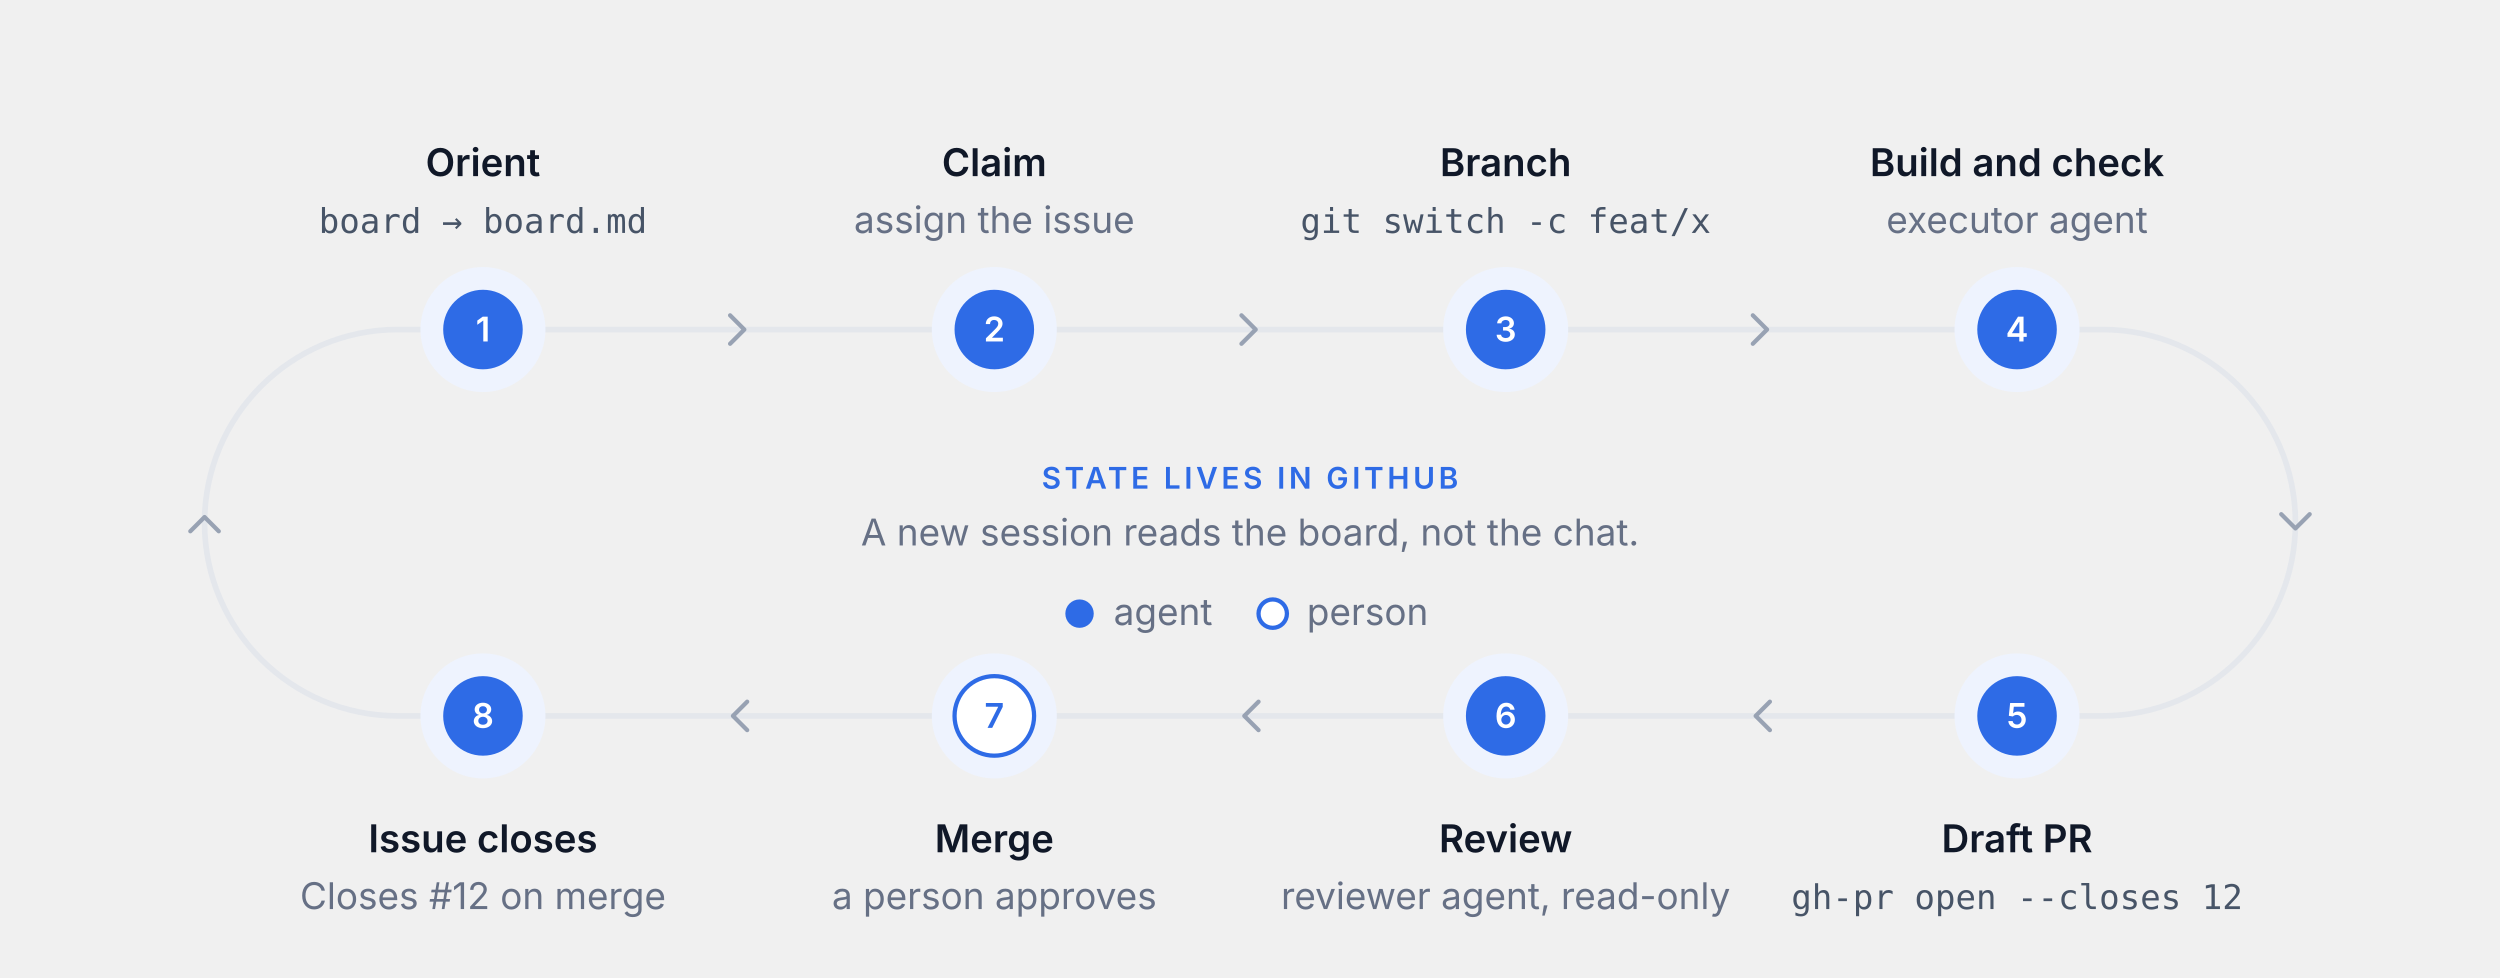
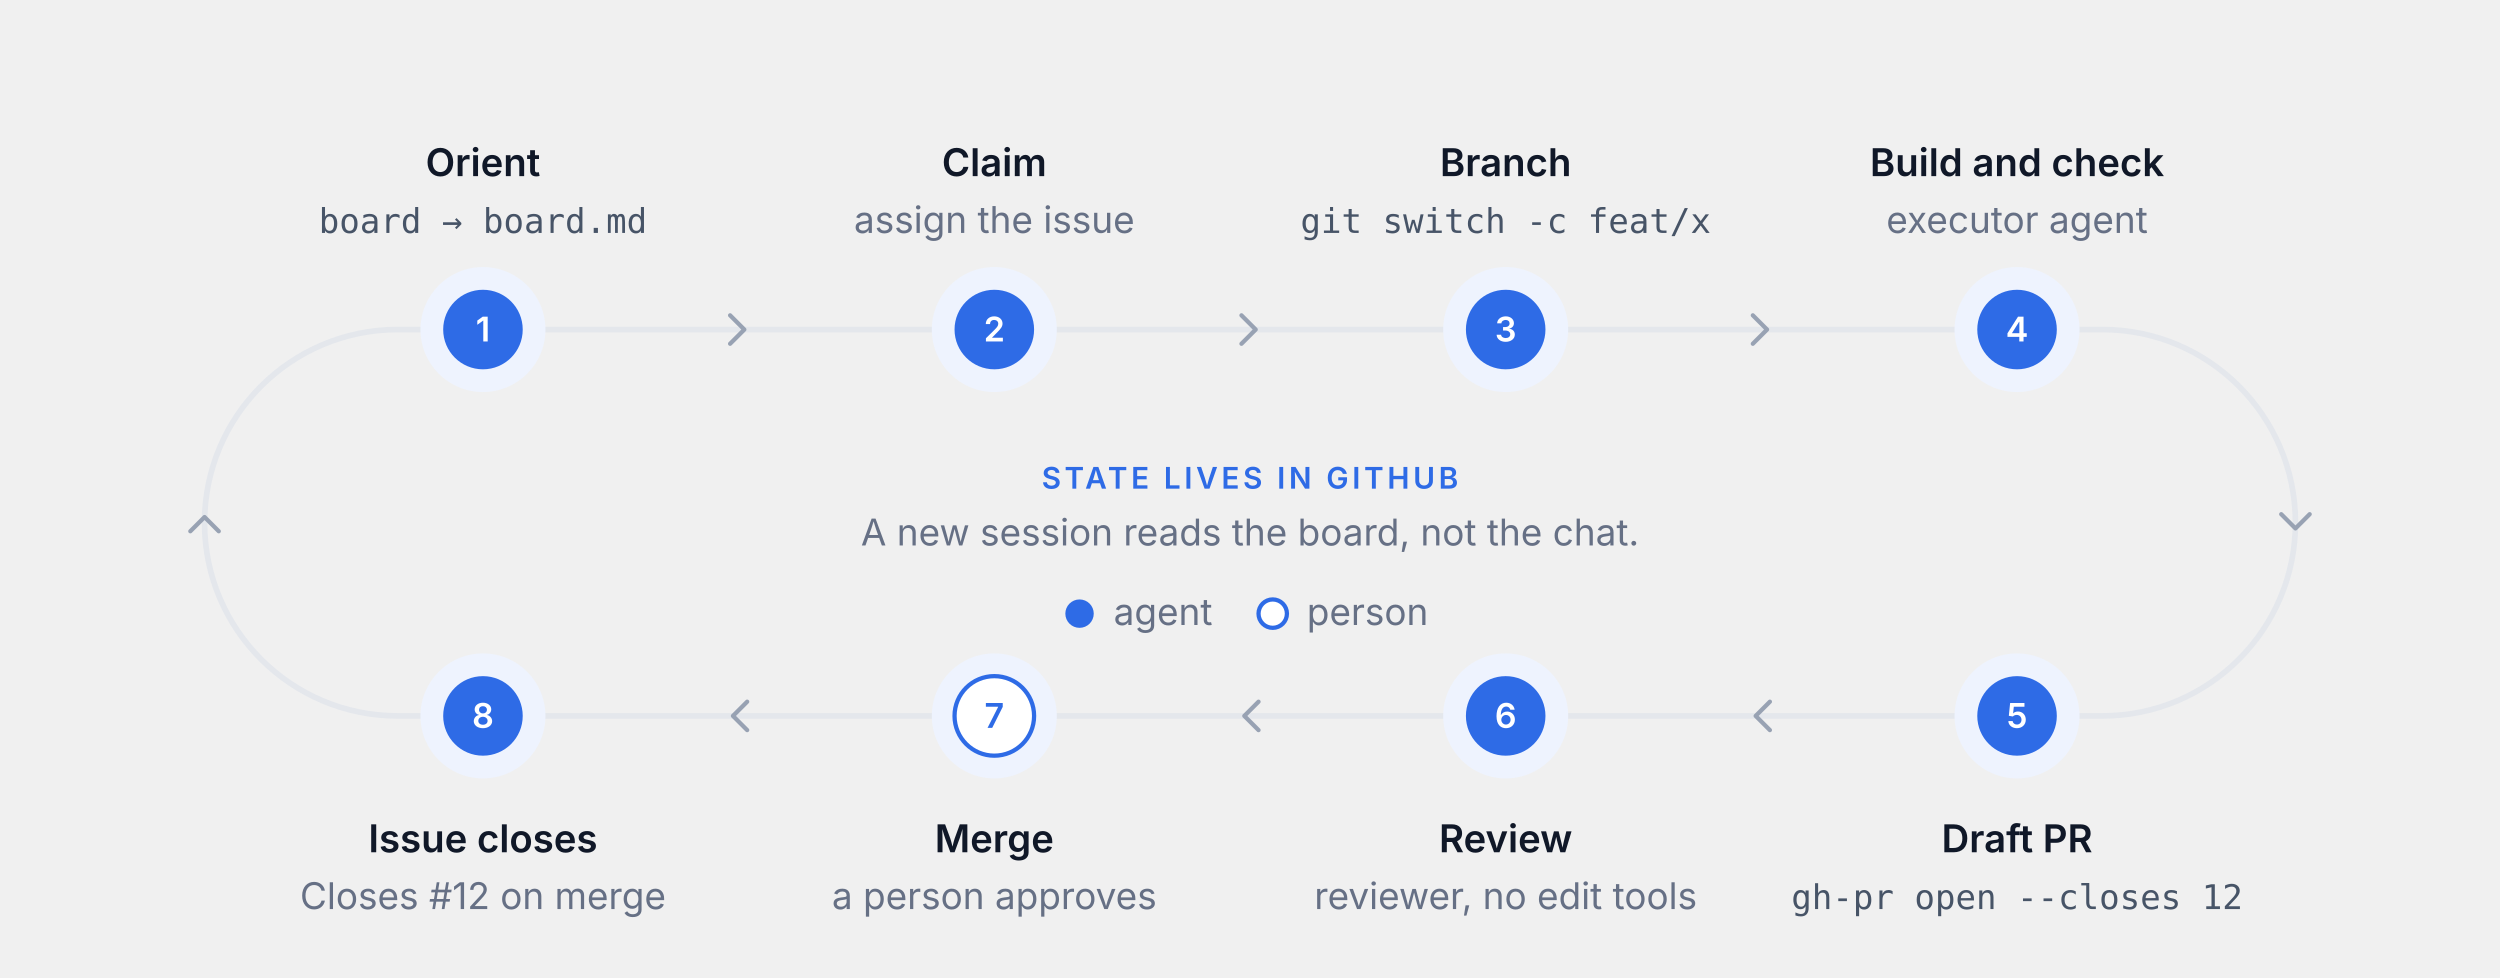
<svg xmlns="http://www.w3.org/2000/svg" viewBox="0 0 880 344" width="880" height="344" role="img" aria-label="The work loop, from issue to merged pull request">
  <style>
  .card{fill:#FFFFFF;stroke:#E4E7EC}
  .hair{stroke:#EAECF0;stroke-width:1}
  .tile{fill:#EEF3FE}
  .ico{fill:none;stroke:#2E6BE6;stroke-width:1.6;stroke-linecap:round;stroke-linejoin:round}
  .wire{fill:none;stroke:#D0D5DD;stroke-width:1.25}
  .chev{fill:none;stroke:#98A2B3;stroke-width:1.5;stroke-linecap:round;stroke-linejoin:round}
  .pin{fill:#FFFFFF;stroke:#98A2B3;stroke-width:1.25}
  .pina{fill:#2E6BE6}
  .t{fill:#101828;font:600 14px Inter,-apple-system,BlinkMacSystemFont,'Segoe UI',Helvetica,Arial,sans-serif}
  .tc{fill:#101828;font:600 13.5px Inter,-apple-system,BlinkMacSystemFont,'Segoe UI',Helvetica,Arial,sans-serif}
  .c{fill:#667085;font:13px Inter,-apple-system,BlinkMacSystemFont,'Segoe UI',Helvetica,Arial,sans-serif}
  .m{fill:#475467;font:12px 'JetBrains Mono',ui-monospace,SFMono-Regular,Menlo,Consolas,monospace}
  .eb{fill:#98A2B3;font:600 10.5px Inter,-apple-system,BlinkMacSystemFont,'Segoe UI',Helvetica,Arial,sans-serif;letter-spacing:.12em}
  .eba{fill:#2E6BE6;font:600 10.5px Inter,-apple-system,BlinkMacSystemFont,'Segoe UI',Helvetica,Arial,sans-serif;letter-spacing:.12em}
  .tag{fill:#EEF3FE}.tagt{fill:#2E6BE6;font:600 10.5px 'JetBrains Mono',ui-monospace,SFMono-Regular,Menlo,Consolas,monospace}
  .ok{fill:#12B76A}.no{fill:#F04438}
  .okb{fill:#ECFDF3;stroke:#ABEFC6}.nob{fill:#FEF3F2;stroke:#FECDCA}
  .halo{fill:#EEF3FE}.node{fill:#2E6BE6}.nodet{fill:#FFFFFF;font:600 12px Inter,-apple-system,BlinkMacSystemFont,'Segoe UI',Helvetica,Arial,sans-serif}
  .nodep{fill:#FFFFFF;stroke:#2E6BE6;stroke-width:1.5}.nodept{fill:#2E6BE6;font:600 12px Inter,-apple-system,BlinkMacSystemFont,'Segoe UI',Helvetica,Arial,sans-serif}
  .track{fill:none;stroke:#E4E7EC;stroke-width:2}
</style>
  <defs>
    <filter id="sh" x="-40%" y="-40%" width="180%" height="200%">
      <feDropShadow dx="0" dy="1" stdDeviation="1" flood-color="#101828" flood-opacity=".05" />
      <feDropShadow dx="0" dy="6" stdDeviation="10" flood-color="#101828" flood-opacity=".06" />
    </filter>
  </defs>
  <rect class="track" x="72" y="116" width="736" height="136" rx="68.0" />
  <path class="chev" transform="translate(260.0 116) rotate(0)" d="M-3 -5 2 0-3 5" />
  <path class="chev" transform="translate(260.0 252) rotate(180)" d="M-3 -5 2 0-3 5" />
  <path class="chev" transform="translate(440.0 116) rotate(0)" d="M-3 -5 2 0-3 5" />
  <path class="chev" transform="translate(440.0 252) rotate(180)" d="M-3 -5 2 0-3 5" />
  <path class="chev" transform="translate(620.0 116) rotate(0)" d="M-3 -5 2 0-3 5" />
  <path class="chev" transform="translate(620.0 252) rotate(180)" d="M-3 -5 2 0-3 5" />
  <path class="chev" transform="translate(808 184.0) rotate(90)" d="M-3 -5 2 0-3 5" />
  <path class="chev" transform="translate(72 184.0) rotate(-90)" d="M-3 -5 2 0-3 5" />
  <circle class="halo" cx="170" cy="116" r="22" />
  <circle class="node" cx="170" cy="116" r="14" />
  <text class="nodet" x="170" y="120.2" text-anchor="middle">1</text>
  <text class="tc" x="170" y="62" text-anchor="middle">Orient</text>
  <text class="m" x="170" y="82" text-anchor="middle">board → board.md</text>
  <circle class="halo" cx="350" cy="116" r="22" />
  <circle class="node" cx="350" cy="116" r="14" />
  <text class="nodet" x="350" y="120.2" text-anchor="middle">2</text>
  <text class="tc" x="350" y="62" text-anchor="middle">Claim</text>
  <text class="c" x="350" y="82" text-anchor="middle">assign the issue</text>
  <circle class="halo" cx="530" cy="116" r="22" />
  <circle class="node" cx="530" cy="116" r="14" />
  <text class="nodet" x="530" y="120.2" text-anchor="middle">3</text>
  <text class="tc" x="530" y="62" text-anchor="middle">Branch</text>
  <text class="m" x="530" y="82" text-anchor="middle">git switch -c feat/x</text>
  <circle class="halo" cx="710" cy="116" r="22" />
  <circle class="node" cx="710" cy="116" r="14" />
  <text class="nodet" x="710" y="120.2" text-anchor="middle">4</text>
  <text class="tc" x="710" y="62" text-anchor="middle">Build and check</text>
  <text class="c" x="710" y="82" text-anchor="middle">executor agent</text>
  <circle class="halo" cx="710" cy="252" r="22" />
  <circle class="node" cx="710" cy="252" r="14" />
  <text class="nodet" x="710" y="256.2" text-anchor="middle">5</text>
  <text class="tc" x="710" y="300" text-anchor="middle">Draft PR</text>
  <text class="m" x="710" y="320" text-anchor="middle">gh-pr open --closes 12</text>
  <circle class="halo" cx="530" cy="252" r="22" />
  <circle class="node" cx="530" cy="252" r="14" />
  <text class="nodet" x="530" y="256.2" text-anchor="middle">6</text>
  <text class="tc" x="530" y="300" text-anchor="middle">Review</text>
-   <text class="c" x="530" y="320" text-anchor="middle">reviewer agent, read-only</text>
+   <text class="c" x="530" y="320" text-anchor="middle">reviewer, no edit tools</text>
  <circle class="halo" cx="350" cy="252" r="22" />
  <circle class="nodep" cx="350" cy="252" r="14" />
  <text class="nodept" x="350" y="256.2" text-anchor="middle">7</text>
  <text class="tc" x="350" y="300" text-anchor="middle">Merge</text>
  <text class="c" x="350" y="320" text-anchor="middle">a person approves</text>
  <circle class="halo" cx="170" cy="252" r="22" />
  <circle class="node" cx="170" cy="252" r="14" />
  <text class="nodet" x="170" y="256.2" text-anchor="middle">8</text>
  <text class="tc" x="170" y="300" text-anchor="middle">Issue closes</text>
  <text class="c" x="170" y="320" text-anchor="middle">Closes #12 on merge</text>
  <text class="eba" x="440" y="172.0" text-anchor="middle">STATE LIVES IN GITHUB</text>
  <text class="c" x="440" y="192.0" text-anchor="middle">A new session reads the board, not the chat.</text>
  <circle class="node" cx="380" cy="216.0" r="5" />
  <text class="c" x="392" y="220.0">agent</text>
  <circle class="nodep" cx="448" cy="216.0" r="5" />
  <text class="c" x="460" y="220.0">person</text>
</svg>
